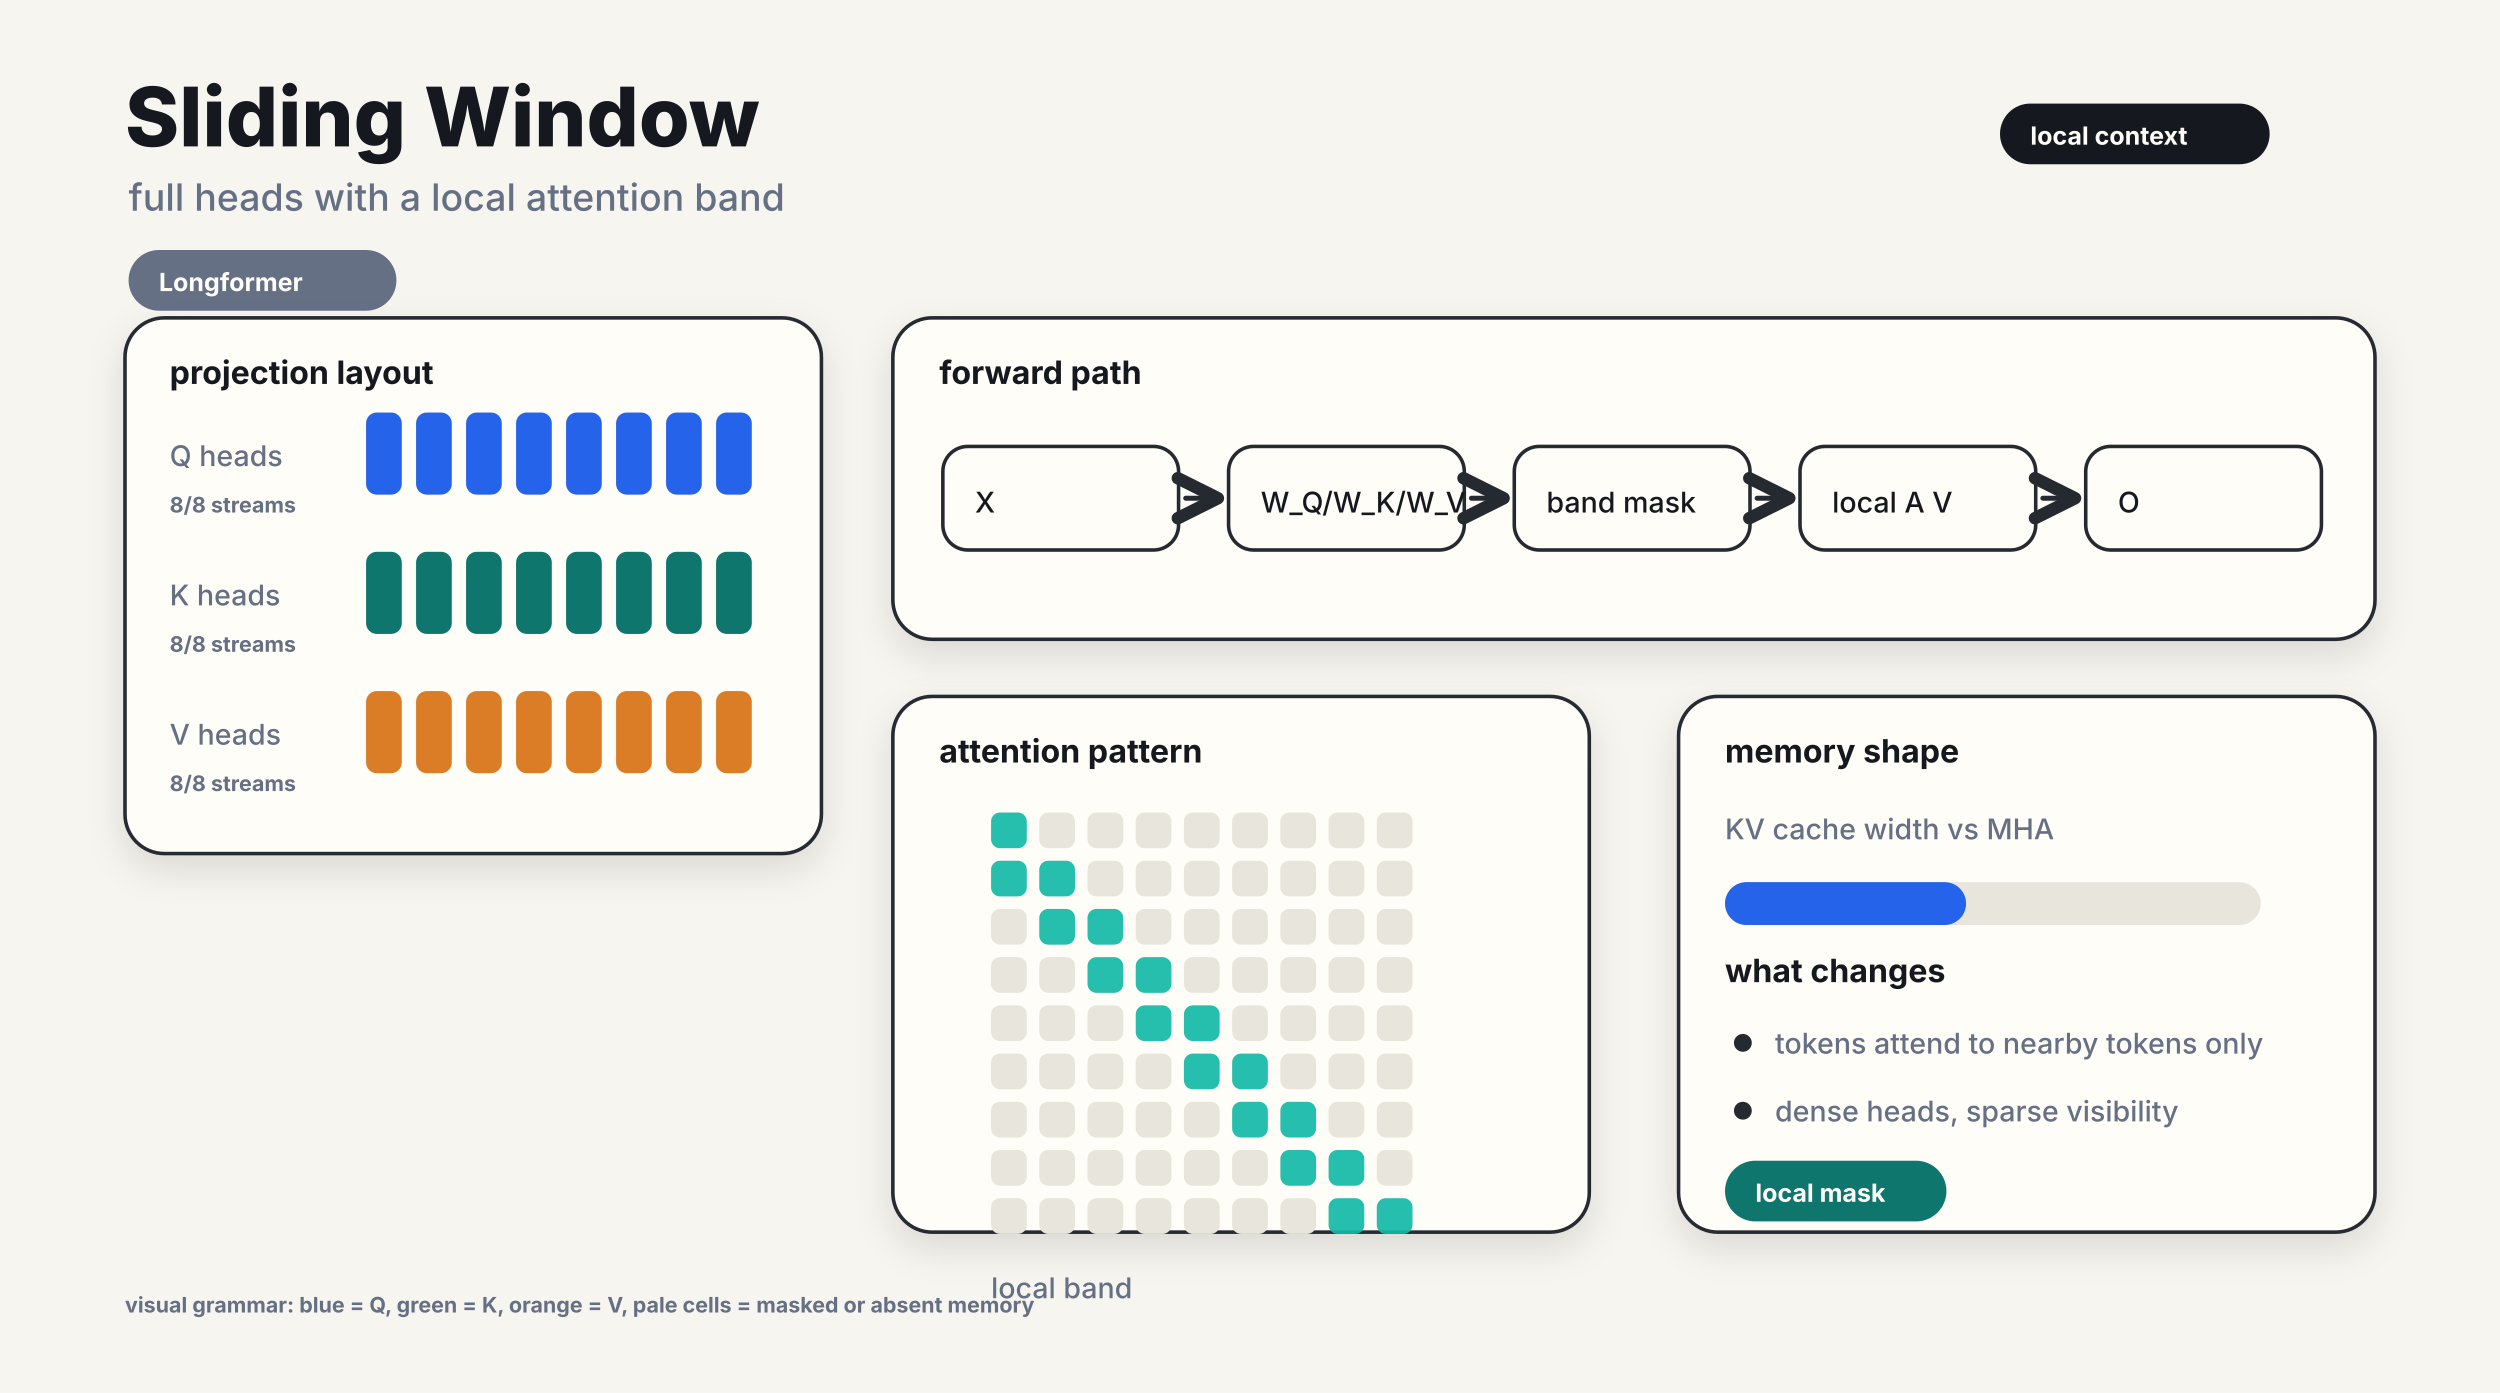
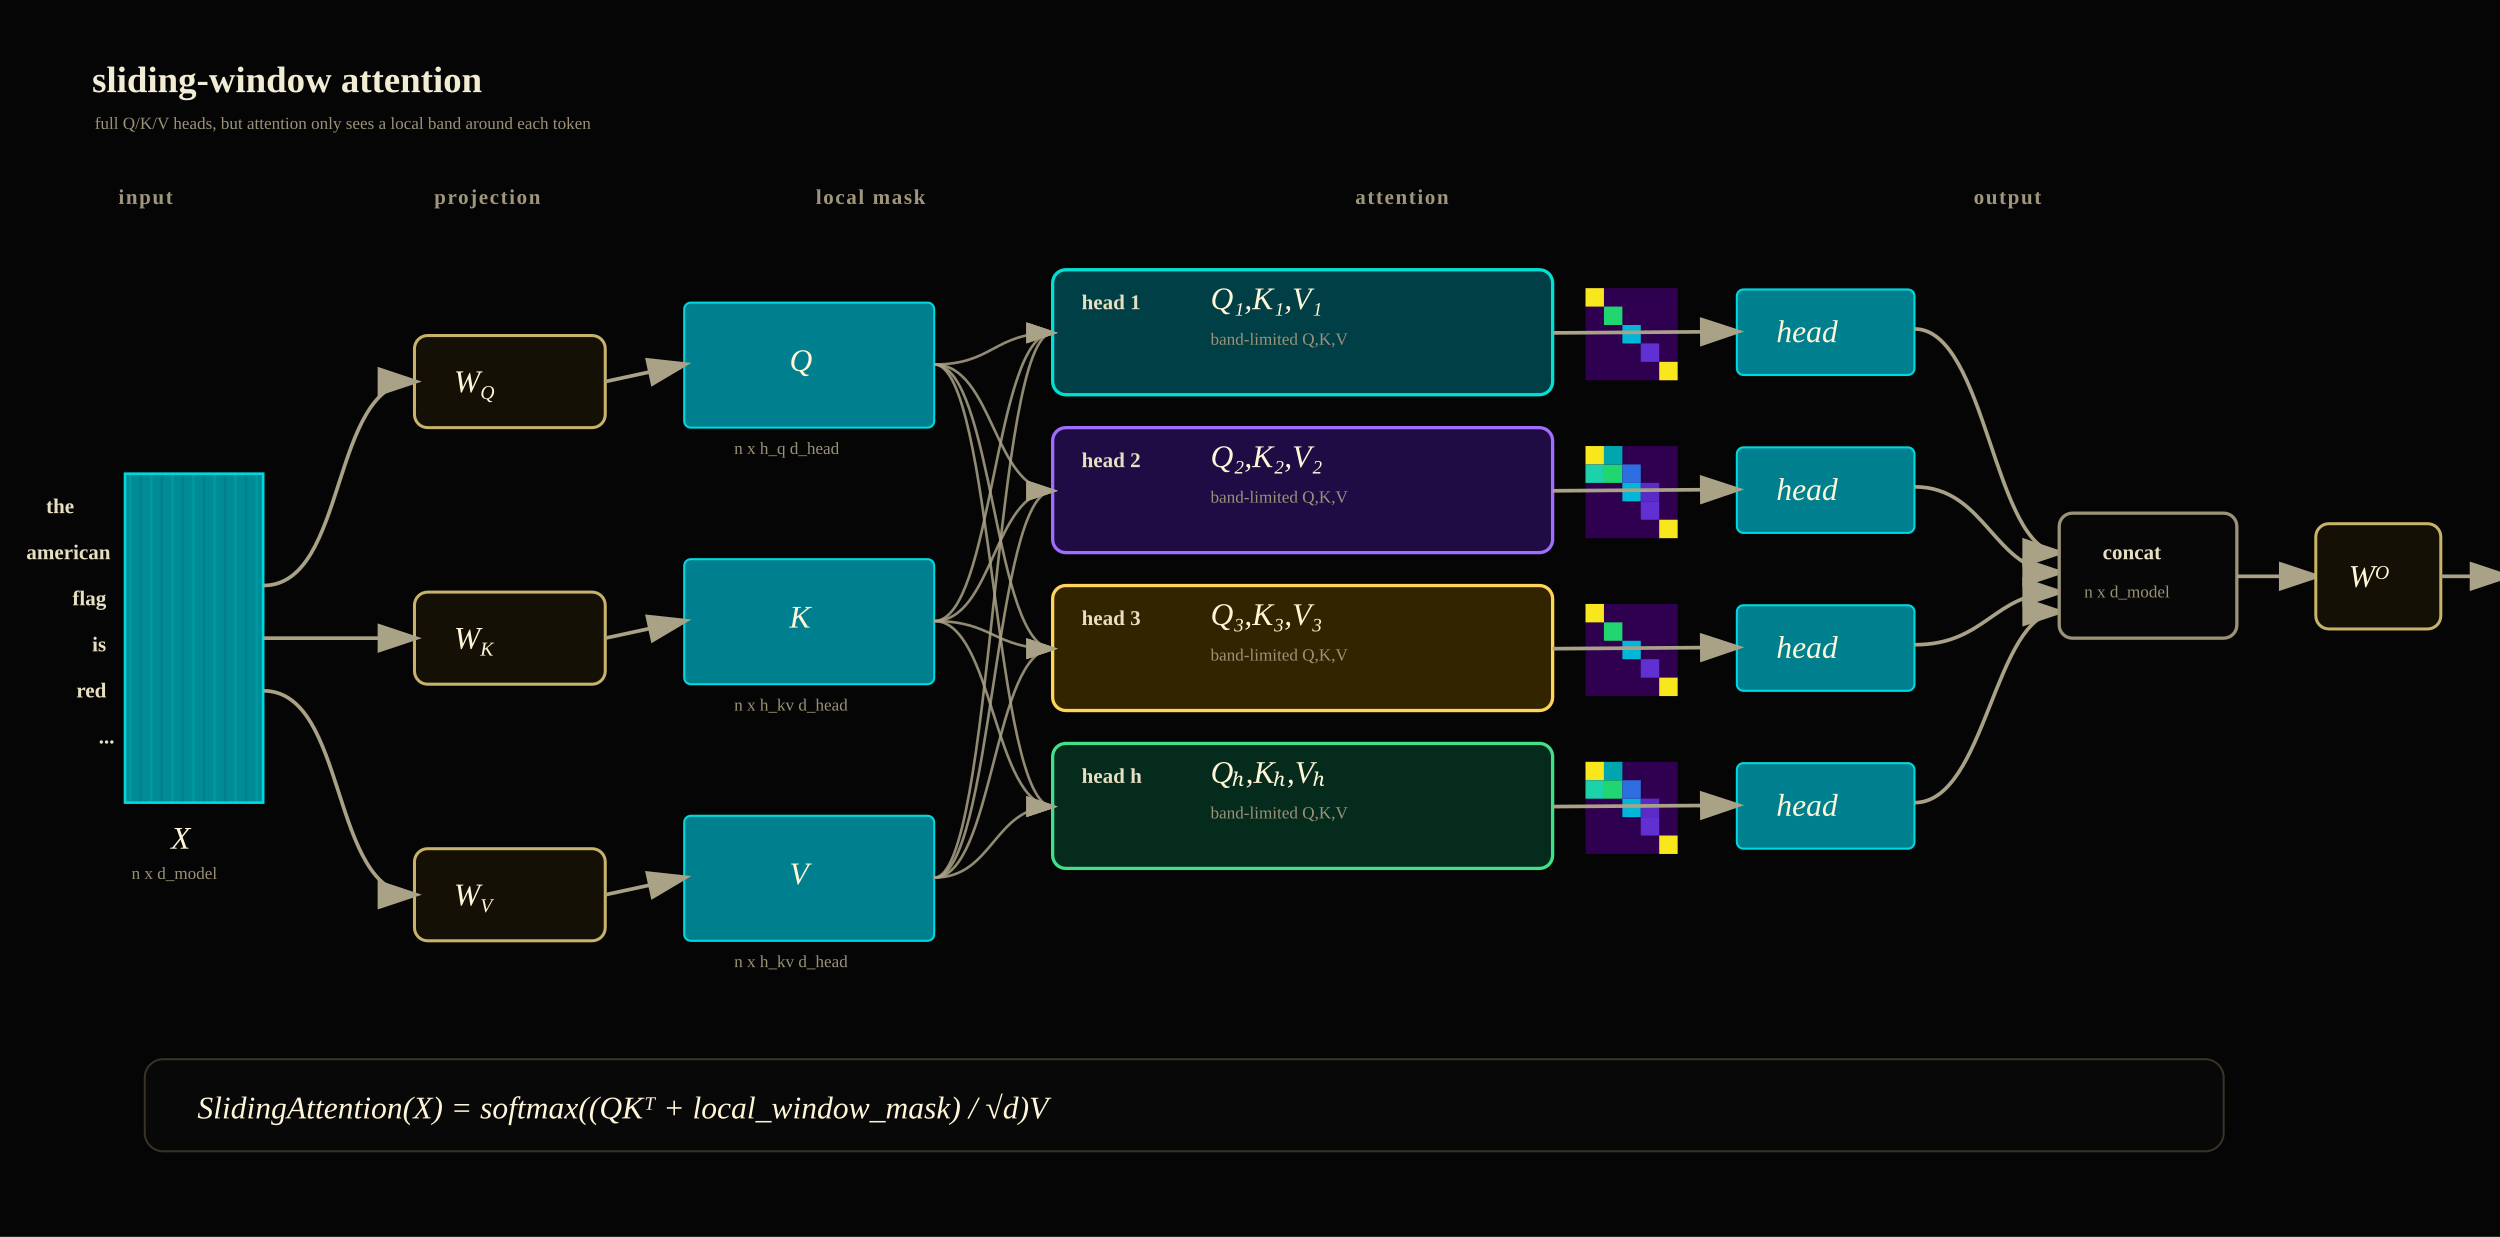
- <svg xmlns="http://www.w3.org/2000/svg" width="1400" height="780" viewBox="0 0 1400 780" role="img" aria-label="Sliding Window attention architecture">
+ <svg xmlns="http://www.w3.org/2000/svg" viewBox="0 0 1900 940" role="img" aria-label="sliding-window attention architecture diagram">
  <defs>
-     <filter id="shadow" x="-10%" y="-10%" width="120%" height="125%">
-       <feDropShadow dx="0" dy="8" stdDeviation="10" flood-color="#111827" flood-opacity="0.12" />
-     </filter>
-     <marker id="arrow" markerWidth="12" markerHeight="12" refX="10" refY="6" orient="auto">
-       <path d="M2 2 L10 6 L2 10" fill="none" stroke="#252a31" stroke-width="2.5" stroke-linecap="round" stroke-linejoin="round" />
+     <marker id="arrow" markerWidth="12" markerHeight="12" refX="10" refY="4" orient="auto">
+       <path d="M0,0 L0,8 L12,4 z" fill="#aaa287" />
    </marker>
+     <pattern id="matrix" width="16" height="16" patternUnits="userSpaceOnUse">
+       <rect width="16" height="16" fill="#008b96" />
+       <rect x="2" width="2" height="16" fill="#00ffee" opacity=".12" />
+       <rect x="10" width="2" height="16" fill="#004e70" opacity=".18" />
+     </pattern>
+     <pattern id="latentPattern" width="14" height="14" patternUnits="userSpaceOnUse">
+       <rect width="14" height="14" fill="#006f7d" />
+       <rect x="2" width="2" height="14" fill="#00f0d0" opacity=".13" />
+       <rect x="9" width="2" height="14" fill="#003c66" opacity=".18" />
+     </pattern>
    <style>
-   .bg { fill: #f7f5ef; }
-   .panel { fill: #fffdf7; stroke: #252a31; stroke-width: 2; }
-   .soft { fill: #f1efe7; stroke: #d8d0bd; stroke-width: 1.5; }
-   .ink { fill: #15191f; font-family: Inter, ui-sans-serif, system-ui, -apple-system, BlinkMacSystemFont, "Segoe UI", sans-serif; letter-spacing: 0; }
-   .muted { fill: #667085; font-family: Inter, ui-sans-serif, system-ui, sans-serif; letter-spacing: 0; }
-   .title { font: 800 46px Inter, ui-sans-serif, system-ui, sans-serif; }
-   .subtitle { font: 500 21px Inter, ui-sans-serif, system-ui, sans-serif; }
-   .h { font: 750 18px Inter, ui-sans-serif, system-ui, sans-serif; }
-   .body { font: 500 16px Inter, ui-sans-serif, system-ui, sans-serif; }
-   .tiny { font: 650 12px Inter, ui-sans-serif, system-ui, sans-serif; text-transform: uppercase; }
-   .math { fill: #15191f; font: italic 24px Georgia, serif; }
-   .arrow { fill: none; stroke: #252a31; stroke-width: 2.8; stroke-linecap: round; stroke-linejoin: round; marker-end: url(#arrow); }
-   .thin { fill: none; stroke: #98a2b3; stroke-width: 1.5; stroke-linecap: round; }
-   .q { fill: #2563eb; }
-   .k { fill: #0f766e; }
-   .v { fill: #db7c26; }
-   .accent { fill: #7c3aed; }
-   .danger { fill: #dc2626; }
-   .ok { fill: #16a34a; }
-   .gridon { fill: #2563eb; opacity: .9; }
-   .gridoff { fill: #e7e5dc; }
-   .gridlocal { fill: #14b8a6; opacity: .92; }
-   .gridpick { fill: #7c3aed; opacity: .92; }
-   .shadow { filter: url(#shadow); }
+   .title { fill: #f2ecd3; font-size: 28px; font-weight: 700; }
+   .section { fill: #9f967c; font-size: 16px; font-weight: 700; letter-spacing: 1.2px; text-transform: uppercase; }
+   .label { fill: #e8dfc2; font-size: 16px; font-weight: 700; }
+   .small { fill: #9b9278; font-size: 13px; }
+   .math { fill: #fff6d8; font-family: "Times New Roman", serif; font-style: italic; font-size: 24px; }
+   .box { fill: #070707; stroke: #9b9278; stroke-width: 2.5; rx: 10; }
+   .tensor { fill: #007f8f; stroke: #00d7de; stroke-width: 1.6; rx: 5; }
+   .latent { fill: #053a46; stroke: #00d7de; stroke-width: 1.7; rx: 5; }
+   .proj { fill: #151005; stroke: #c7b46a; stroke-width: 2.3; rx: 10; }
+   .cache { fill: #061b14; stroke: #43e08a; stroke-width: 2.2; rx: 10; }
+   .attn { fill: #260044; stroke: #a16dff; stroke-width: 1.9; rx: 8; }
+   .local { fill: #041f18; stroke: #43e08a; stroke-width: 2; rx: 8; }
+   .compress { fill: #1b1605; stroke: #ffd45a; stroke-width: 2; rx: 8; }
+   .head1 { fill: #003f46; stroke: #00e0d4; }
+   .head2 { fill: #1f0c45; stroke: #a16dff; }
+   .head3 { fill: #332400; stroke: #ffd45a; }
+   .headh { fill: #052b1d; stroke: #43e08a; }
+   .arrow { fill: none; stroke: #aaa287; stroke-width: 2.8; marker-end: url(#arrow); }
+   .thin { stroke-width: 2; opacity: .85; }
</style>
  </defs>
-   <rect width="1400" height="780" class="bg" />
-   <text x="70" y="82" class="title ink">Sliding Window</text>
-   <text x="72" y="118" class="subtitle muted">full heads with a local attention band</text>
-   <rect x="1120" y="58" width="151" height="34" rx="17" fill="#15191f" />
-   <text x="1137" y="81" fill="#fffdf7" font-family="Inter, ui-sans-serif, system-ui" font-size="14" font-weight="750">local context</text>
-   <rect x="72" y="140" width="150" height="34" rx="17" fill="#667085" />
-   <text x="89" y="163" fill="#fffdf7" font-family="Inter, ui-sans-serif, system-ui" font-size="14" font-weight="750">Longformer</text>
-   <rect x="70" y="178" width="390" height="300" rx="22" class="panel shadow" />
-   <text x="95" y="215" class="h ink">projection layout</text>
-   <text x="95" y="261" class="body muted">Q heads</text>
-   <rect x="205" y="231" width="20" height="46" rx="6" class="q" />
-   <rect x="233" y="231" width="20" height="46" rx="6" class="q" />
-   <rect x="261" y="231" width="20" height="46" rx="6" class="q" />
-   <rect x="289" y="231" width="20" height="46" rx="6" class="q" />
-   <rect x="317" y="231" width="20" height="46" rx="6" class="q" />
-   <rect x="345" y="231" width="20" height="46" rx="6" class="q" />
-   <rect x="373" y="231" width="20" height="46" rx="6" class="q" />
-   <rect x="401" y="231" width="20" height="46" rx="6" class="q" />
-   <text x="95" y="287" class="tiny muted">8/8 streams</text>
-   <text x="95" y="339" class="body muted">K heads</text>
-   <rect x="205" y="309" width="20" height="46" rx="6" class="k" />
-   <rect x="233" y="309" width="20" height="46" rx="6" class="k" />
-   <rect x="261" y="309" width="20" height="46" rx="6" class="k" />
-   <rect x="289" y="309" width="20" height="46" rx="6" class="k" />
-   <rect x="317" y="309" width="20" height="46" rx="6" class="k" />
-   <rect x="345" y="309" width="20" height="46" rx="6" class="k" />
-   <rect x="373" y="309" width="20" height="46" rx="6" class="k" />
-   <rect x="401" y="309" width="20" height="46" rx="6" class="k" />
-   <text x="95" y="365" class="tiny muted">8/8 streams</text>
-   <text x="95" y="417" class="body muted">V heads</text>
-   <rect x="205" y="387" width="20" height="46" rx="6" class="v" />
-   <rect x="233" y="387" width="20" height="46" rx="6" class="v" />
-   <rect x="261" y="387" width="20" height="46" rx="6" class="v" />
-   <rect x="289" y="387" width="20" height="46" rx="6" class="v" />
-   <rect x="317" y="387" width="20" height="46" rx="6" class="v" />
-   <rect x="345" y="387" width="20" height="46" rx="6" class="v" />
-   <rect x="373" y="387" width="20" height="46" rx="6" class="v" />
-   <rect x="401" y="387" width="20" height="46" rx="6" class="v" />
-   <text x="95" y="443" class="tiny muted">8/8 streams</text>
-   <rect x="500" y="178" width="830" height="180" rx="22" class="panel shadow" />
-   <text x="526" y="215" class="h ink">forward path</text>
-   <rect x="528" y="250" width="132" height="58" rx="14" fill="#fffdf7" stroke="#252a31" stroke-width="2" />
-   <text x="546" y="287" class="body ink">X</text>
-   <path class="arrow" d="M664 279.0 H682" />
-   <rect x="688" y="250" width="132" height="58" rx="14" fill="#fffdf7" stroke="#252a31" stroke-width="2" />
-   <text x="706" y="287" class="body ink">W_Q/W_K/W_V</text>
-   <path class="arrow" d="M824 279.0 H842" />
-   <rect x="848" y="250" width="132" height="58" rx="14" fill="#fffdf7" stroke="#252a31" stroke-width="2" />
-   <text x="866" y="287" class="body ink">band mask</text>
-   <path class="arrow" d="M984 279.0 H1002" />
-   <rect x="1008" y="250" width="132" height="58" rx="14" fill="#fffdf7" stroke="#252a31" stroke-width="2" />
-   <text x="1026" y="287" class="body ink">local A V</text>
-   <path class="arrow" d="M1144 279.0 H1162" />
-   <rect x="1168" y="250" width="132" height="58" rx="14" fill="#fffdf7" stroke="#252a31" stroke-width="2" />
-   <text x="1186" y="287" class="body ink">O</text>
-   <rect x="500" y="390" width="390" height="300" rx="22" class="panel shadow" />
-   <text x="526" y="427" class="h ink">attention pattern</text>
-   <rect x="555" y="455" width="20" height="20" rx="5" class="gridlocal" />
-   <rect x="582" y="455" width="20" height="20" rx="5" class="gridoff" />
-   <rect x="609" y="455" width="20" height="20" rx="5" class="gridoff" />
-   <rect x="636" y="455" width="20" height="20" rx="5" class="gridoff" />
-   <rect x="663" y="455" width="20" height="20" rx="5" class="gridoff" />
-   <rect x="690" y="455" width="20" height="20" rx="5" class="gridoff" />
-   <rect x="717" y="455" width="20" height="20" rx="5" class="gridoff" />
-   <rect x="744" y="455" width="20" height="20" rx="5" class="gridoff" />
-   <rect x="771" y="455" width="20" height="20" rx="5" class="gridoff" />
-   <rect x="555" y="482" width="20" height="20" rx="5" class="gridlocal" />
-   <rect x="582" y="482" width="20" height="20" rx="5" class="gridlocal" />
-   <rect x="609" y="482" width="20" height="20" rx="5" class="gridoff" />
-   <rect x="636" y="482" width="20" height="20" rx="5" class="gridoff" />
-   <rect x="663" y="482" width="20" height="20" rx="5" class="gridoff" />
-   <rect x="690" y="482" width="20" height="20" rx="5" class="gridoff" />
-   <rect x="717" y="482" width="20" height="20" rx="5" class="gridoff" />
-   <rect x="744" y="482" width="20" height="20" rx="5" class="gridoff" />
-   <rect x="771" y="482" width="20" height="20" rx="5" class="gridoff" />
-   <rect x="555" y="509" width="20" height="20" rx="5" class="gridoff" />
-   <rect x="582" y="509" width="20" height="20" rx="5" class="gridlocal" />
-   <rect x="609" y="509" width="20" height="20" rx="5" class="gridlocal" />
-   <rect x="636" y="509" width="20" height="20" rx="5" class="gridoff" />
-   <rect x="663" y="509" width="20" height="20" rx="5" class="gridoff" />
-   <rect x="690" y="509" width="20" height="20" rx="5" class="gridoff" />
-   <rect x="717" y="509" width="20" height="20" rx="5" class="gridoff" />
-   <rect x="744" y="509" width="20" height="20" rx="5" class="gridoff" />
-   <rect x="771" y="509" width="20" height="20" rx="5" class="gridoff" />
-   <rect x="555" y="536" width="20" height="20" rx="5" class="gridoff" />
-   <rect x="582" y="536" width="20" height="20" rx="5" class="gridoff" />
-   <rect x="609" y="536" width="20" height="20" rx="5" class="gridlocal" />
-   <rect x="636" y="536" width="20" height="20" rx="5" class="gridlocal" />
-   <rect x="663" y="536" width="20" height="20" rx="5" class="gridoff" />
-   <rect x="690" y="536" width="20" height="20" rx="5" class="gridoff" />
-   <rect x="717" y="536" width="20" height="20" rx="5" class="gridoff" />
-   <rect x="744" y="536" width="20" height="20" rx="5" class="gridoff" />
-   <rect x="771" y="536" width="20" height="20" rx="5" class="gridoff" />
-   <rect x="555" y="563" width="20" height="20" rx="5" class="gridoff" />
-   <rect x="582" y="563" width="20" height="20" rx="5" class="gridoff" />
-   <rect x="609" y="563" width="20" height="20" rx="5" class="gridoff" />
-   <rect x="636" y="563" width="20" height="20" rx="5" class="gridlocal" />
-   <rect x="663" y="563" width="20" height="20" rx="5" class="gridlocal" />
-   <rect x="690" y="563" width="20" height="20" rx="5" class="gridoff" />
-   <rect x="717" y="563" width="20" height="20" rx="5" class="gridoff" />
-   <rect x="744" y="563" width="20" height="20" rx="5" class="gridoff" />
-   <rect x="771" y="563" width="20" height="20" rx="5" class="gridoff" />
-   <rect x="555" y="590" width="20" height="20" rx="5" class="gridoff" />
-   <rect x="582" y="590" width="20" height="20" rx="5" class="gridoff" />
-   <rect x="609" y="590" width="20" height="20" rx="5" class="gridoff" />
-   <rect x="636" y="590" width="20" height="20" rx="5" class="gridoff" />
-   <rect x="663" y="590" width="20" height="20" rx="5" class="gridlocal" />
-   <rect x="690" y="590" width="20" height="20" rx="5" class="gridlocal" />
-   <rect x="717" y="590" width="20" height="20" rx="5" class="gridoff" />
-   <rect x="744" y="590" width="20" height="20" rx="5" class="gridoff" />
-   <rect x="771" y="590" width="20" height="20" rx="5" class="gridoff" />
-   <rect x="555" y="617" width="20" height="20" rx="5" class="gridoff" />
-   <rect x="582" y="617" width="20" height="20" rx="5" class="gridoff" />
-   <rect x="609" y="617" width="20" height="20" rx="5" class="gridoff" />
-   <rect x="636" y="617" width="20" height="20" rx="5" class="gridoff" />
-   <rect x="663" y="617" width="20" height="20" rx="5" class="gridoff" />
-   <rect x="690" y="617" width="20" height="20" rx="5" class="gridlocal" />
-   <rect x="717" y="617" width="20" height="20" rx="5" class="gridlocal" />
-   <rect x="744" y="617" width="20" height="20" rx="5" class="gridoff" />
-   <rect x="771" y="617" width="20" height="20" rx="5" class="gridoff" />
-   <rect x="555" y="644" width="20" height="20" rx="5" class="gridoff" />
-   <rect x="582" y="644" width="20" height="20" rx="5" class="gridoff" />
-   <rect x="609" y="644" width="20" height="20" rx="5" class="gridoff" />
-   <rect x="636" y="644" width="20" height="20" rx="5" class="gridoff" />
-   <rect x="663" y="644" width="20" height="20" rx="5" class="gridoff" />
-   <rect x="690" y="644" width="20" height="20" rx="5" class="gridoff" />
-   <rect x="717" y="644" width="20" height="20" rx="5" class="gridlocal" />
-   <rect x="744" y="644" width="20" height="20" rx="5" class="gridlocal" />
-   <rect x="771" y="644" width="20" height="20" rx="5" class="gridoff" />
-   <rect x="555" y="671" width="20" height="20" rx="5" class="gridoff" />
-   <rect x="582" y="671" width="20" height="20" rx="5" class="gridoff" />
-   <rect x="609" y="671" width="20" height="20" rx="5" class="gridoff" />
-   <rect x="636" y="671" width="20" height="20" rx="5" class="gridoff" />
-   <rect x="663" y="671" width="20" height="20" rx="5" class="gridoff" />
-   <rect x="690" y="671" width="20" height="20" rx="5" class="gridoff" />
-   <rect x="717" y="671" width="20" height="20" rx="5" class="gridoff" />
-   <rect x="744" y="671" width="20" height="20" rx="5" class="gridlocal" />
-   <rect x="771" y="671" width="20" height="20" rx="5" class="gridlocal" />
-   <text x="555" y="727" class="body muted">local band</text>
-   <rect x="940" y="390" width="390" height="300" rx="22" class="panel shadow" />
-   <text x="966" y="427" class="h ink">memory shape</text>
-   <text x="966" y="470" class="body muted">KV cache width vs MHA</text>
-   <rect x="966" y="494" width="300" height="24" rx="12" fill="#e7e5dc" />
-   <rect x="966" y="494" width="135" height="24" rx="12" fill="#2563eb" />
-   <text x="966" y="550" class="h ink">what changes</text>
-   <circle cx="976" cy="584" r="5" fill="#252a31" />
-   <text x="994" y="590" class="body muted">tokens attend to nearby tokens only</text>
-   <circle cx="976" cy="622" r="5" fill="#252a31" />
-   <text x="994" y="628" class="body muted">dense heads, sparse visibility</text>
-   <rect x="966" y="650" width="124" height="34" rx="17" fill="#0f766e" />
-   <text x="983" y="673" fill="#fffdf7" font-family="Inter, ui-sans-serif, system-ui" font-size="14" font-weight="750">local mask</text>
-   <text x="70" y="735" class="tiny muted">visual grammar: blue = Q, green = K, orange = V, pale cells = masked or absent memory</text>
+   <rect width="1900" height="940" fill="#050505" />
+   <text class="title" x="70" y="70">sliding-window attention</text>
+   <text class="small" x="72" y="98">full Q/K/V heads, but attention only sees a local band around each token</text>
+   <text class="section" x="90" y="155">input</text>
+   <rect x="95" y="360" width="105" height="250" fill="url(#matrix)" stroke="#00d7de" stroke-width="2" />
+   <text class="math" x="130" y="645">X</text>
+   <text class="small" x="100" y="668">n x d_model</text>
+   <text class="label" x="35" y="390">the</text>
+   <text class="label" x="20" y="425">american</text>
+   <text class="label" x="55" y="460">flag</text>
+   <text class="label" x="70" y="495">is</text>
+   <text class="label" x="58" y="530">red</text>
+   <text class="label" x="75" y="565">...</text>
+   <text class="section" x="330" y="155">projection</text>
+   <text class="section" x="620" y="155">local mask</text>
+   <text class="section" x="1030" y="155">attention</text>
+   <text class="section" x="1500" y="155">output</text>
+   <rect class="proj" x="315" y="255" width="145" height="70" />
+   <text class="math" x="345" y="298">W<tspan baseline-shift="-35%" font-size="15">Q</tspan>
+   </text>
+   <rect class="proj" x="315" y="450" width="145" height="70" />
+   <text class="math" x="345" y="493">W<tspan baseline-shift="-35%" font-size="15">K</tspan>
+   </text>
+   <rect class="proj" x="315" y="645" width="145" height="70" />
+   <text class="math" x="345" y="688">W<tspan baseline-shift="-35%" font-size="15">V</tspan>
+   </text>
+   <path class="arrow" d="M200 445 C265 445 250 290 315 290" />
+   <path class="arrow" d="M200 485 L315 485" />
+   <path class="arrow" d="M200 525 C265 525 250 680 315 680" />
+   <rect class="tensor" x="520" y="230" width="190" height="95" />
+   <text class="math" x="600" y="282">Q</text>
+   <text class="small" x="558" y="345">n x h_q d_head</text>
+   <rect class="tensor" x="520" y="425" width="190" height="95" />
+   <text class="math" x="600" y="477">K</text>
+   <text class="small" x="558" y="540">n x h_kv d_head</text>
+   <rect class="tensor" x="520" y="620" width="190" height="95" />
+   <text class="math" x="600" y="672">V</text>
+   <text class="small" x="558" y="735">n x h_kv d_head</text>
+   <path class="arrow" d="M460 290 L520 277" />
+   <path class="arrow" d="M460 485 L520 472" />
+   <path class="arrow" d="M460 680 L520 667" />
+   <rect class="box head1" x="800" y="205" width="380" height="95" />
+   <text class="label" x="822" y="235">head 1</text>
+   <text class="math" x="920" y="235">Q₁,K₁,V₁</text>
+   <text class="small" x="920" y="262">band-limited Q,K,V</text>
+   <path class="arrow thin" d="M710 277 C755 277 755 253 800 253" />
+   <path class="arrow thin" d="M710 472 C755 472 755 253 800 253" />
+   <path class="arrow thin" d="M710 667 C755 667 755 253 800 253" />
+   <g transform="translate(1205,219)">
+     <rect width="70" height="70" fill="#300050" />
+     <rect x="0" y="0" width="14" height="14" fill="#f8e71c" />
+     <rect x="14" y="14" width="14" height="14" fill="#20d670" />
+     <rect x="28" y="28" width="14" height="14" fill="#00b7d8" />
+     <rect x="42" y="42" width="14" height="14" fill="#6130d2" />
+     <rect x="56" y="56" width="14" height="14" fill="#f8e71c" />
+   </g>
+   <rect class="tensor" x="1320" y="220" width="135" height="65" />
+   <text class="math" x="1350" y="260">head</text>
+   <path class="arrow" d="M1180 253 L1320 252" />
+   <rect class="box head2" x="800" y="325" width="380" height="95" />
+   <text class="label" x="822" y="355">head 2</text>
+   <text class="math" x="920" y="355">Q₂,K₂,V₂</text>
+   <text class="small" x="920" y="382">band-limited Q,K,V</text>
+   <path class="arrow thin" d="M710 277 C755 277 755 373 800 373" />
+   <path class="arrow thin" d="M710 472 C755 472 755 373 800 373" />
+   <path class="arrow thin" d="M710 667 C755 667 755 373 800 373" />
+   <g transform="translate(1205,339)">
+     <rect width="70" height="70" fill="#300050" />
+     <rect x="0" y="0" width="14" height="14" fill="#f8e71c" />
+     <rect x="14" y="14" width="14" height="14" fill="#20d670" />
+     <rect x="28" y="28" width="14" height="14" fill="#00b7d8" />
+     <rect x="42" y="42" width="14" height="14" fill="#6130d2" />
+     <rect x="56" y="56" width="14" height="14" fill="#f8e71c" />
+     <rect x="0" y="14" width="14" height="14" fill="#1bd2aa" />
+     <rect x="14" y="0" width="14" height="14" fill="#00a6ad" />
+     <rect x="28" y="14" width="14" height="14" fill="#2d6fe0" />
+     <rect x="42" y="28" width="14" height="14" fill="#5a2bc6" />
+   </g>
+   <rect class="tensor" x="1320" y="340" width="135" height="65" />
+   <text class="math" x="1350" y="380">head</text>
+   <path class="arrow" d="M1180 373 L1320 372" />
+   <rect class="box head3" x="800" y="445" width="380" height="95" />
+   <text class="label" x="822" y="475">head 3</text>
+   <text class="math" x="920" y="475">Q₃,K₃,V₃</text>
+   <text class="small" x="920" y="502">band-limited Q,K,V</text>
+   <path class="arrow thin" d="M710 277 C755 277 755 493 800 493" />
+   <path class="arrow thin" d="M710 472 C755 472 755 493 800 493" />
+   <path class="arrow thin" d="M710 667 C755 667 755 493 800 493" />
+   <g transform="translate(1205,459)">
+     <rect width="70" height="70" fill="#300050" />
+     <rect x="0" y="0" width="14" height="14" fill="#f8e71c" />
+     <rect x="14" y="14" width="14" height="14" fill="#20d670" />
+     <rect x="28" y="28" width="14" height="14" fill="#00b7d8" />
+     <rect x="42" y="42" width="14" height="14" fill="#6130d2" />
+     <rect x="56" y="56" width="14" height="14" fill="#f8e71c" />
+   </g>
+   <rect class="tensor" x="1320" y="460" width="135" height="65" />
+   <text class="math" x="1350" y="500">head</text>
+   <path class="arrow" d="M1180 493 L1320 492" />
+   <rect class="box headh" x="800" y="565" width="380" height="95" />
+   <text class="label" x="822" y="595">head h</text>
+   <text class="math" x="920" y="595">Qₕ,Kₕ,Vₕ</text>
+   <text class="small" x="920" y="622">band-limited Q,K,V</text>
+   <path class="arrow thin" d="M710 277 C755 277 755 613 800 613" />
+   <path class="arrow thin" d="M710 472 C755 472 755 613 800 613" />
+   <path class="arrow thin" d="M710 667 C755 667 755 613 800 613" />
+   <g transform="translate(1205,579)">
+     <rect width="70" height="70" fill="#300050" />
+     <rect x="0" y="0" width="14" height="14" fill="#f8e71c" />
+     <rect x="14" y="14" width="14" height="14" fill="#20d670" />
+     <rect x="28" y="28" width="14" height="14" fill="#00b7d8" />
+     <rect x="42" y="42" width="14" height="14" fill="#6130d2" />
+     <rect x="56" y="56" width="14" height="14" fill="#f8e71c" />
+     <rect x="0" y="14" width="14" height="14" fill="#1bd2aa" />
+     <rect x="14" y="0" width="14" height="14" fill="#00a6ad" />
+     <rect x="28" y="14" width="14" height="14" fill="#2d6fe0" />
+     <rect x="42" y="28" width="14" height="14" fill="#5a2bc6" />
+   </g>
+   <rect class="tensor" x="1320" y="580" width="135" height="65" />
+   <text class="math" x="1350" y="620">head</text>
+   <path class="arrow" d="M1180 613 L1320 612" />
+   <path class="arrow" d="M1455 250 C1510 250 1515 420 1565 420" />
+   <path class="arrow" d="M1455 370 C1510 370 1515 435 1565 435" />
+   <path class="arrow" d="M1455 490 C1510 490 1515 450 1565 450" />
+   <path class="arrow" d="M1455 610 C1510 610 1515 465 1565 465" />
+   <rect class="box" x="1565" y="390" width="135" height="95" />
+   <text class="label" x="1598" y="425">concat</text>
+   <text class="small" x="1584" y="454">n x d_model</text>
+   <path class="arrow" d="M1700 438 L1760 438" />
+   <rect class="proj" x="1760" y="398" width="95" height="80" />
+   <text class="math" x="1785" y="446">W<tspan baseline-shift="super" font-size="15">O</tspan>
+   </text>
+   <path class="arrow" d="M1855 438 L1905 438" />
+   <rect x="110" y="805" width="1580" height="70" rx="14" fill="#080808" stroke="#3a3427" stroke-width="1.5" />
+   <text class="math" x="150" y="850">SlidingAttention(X) = softmax((QKᵀ + local_window_mask) / √d)V</text>
</svg>
